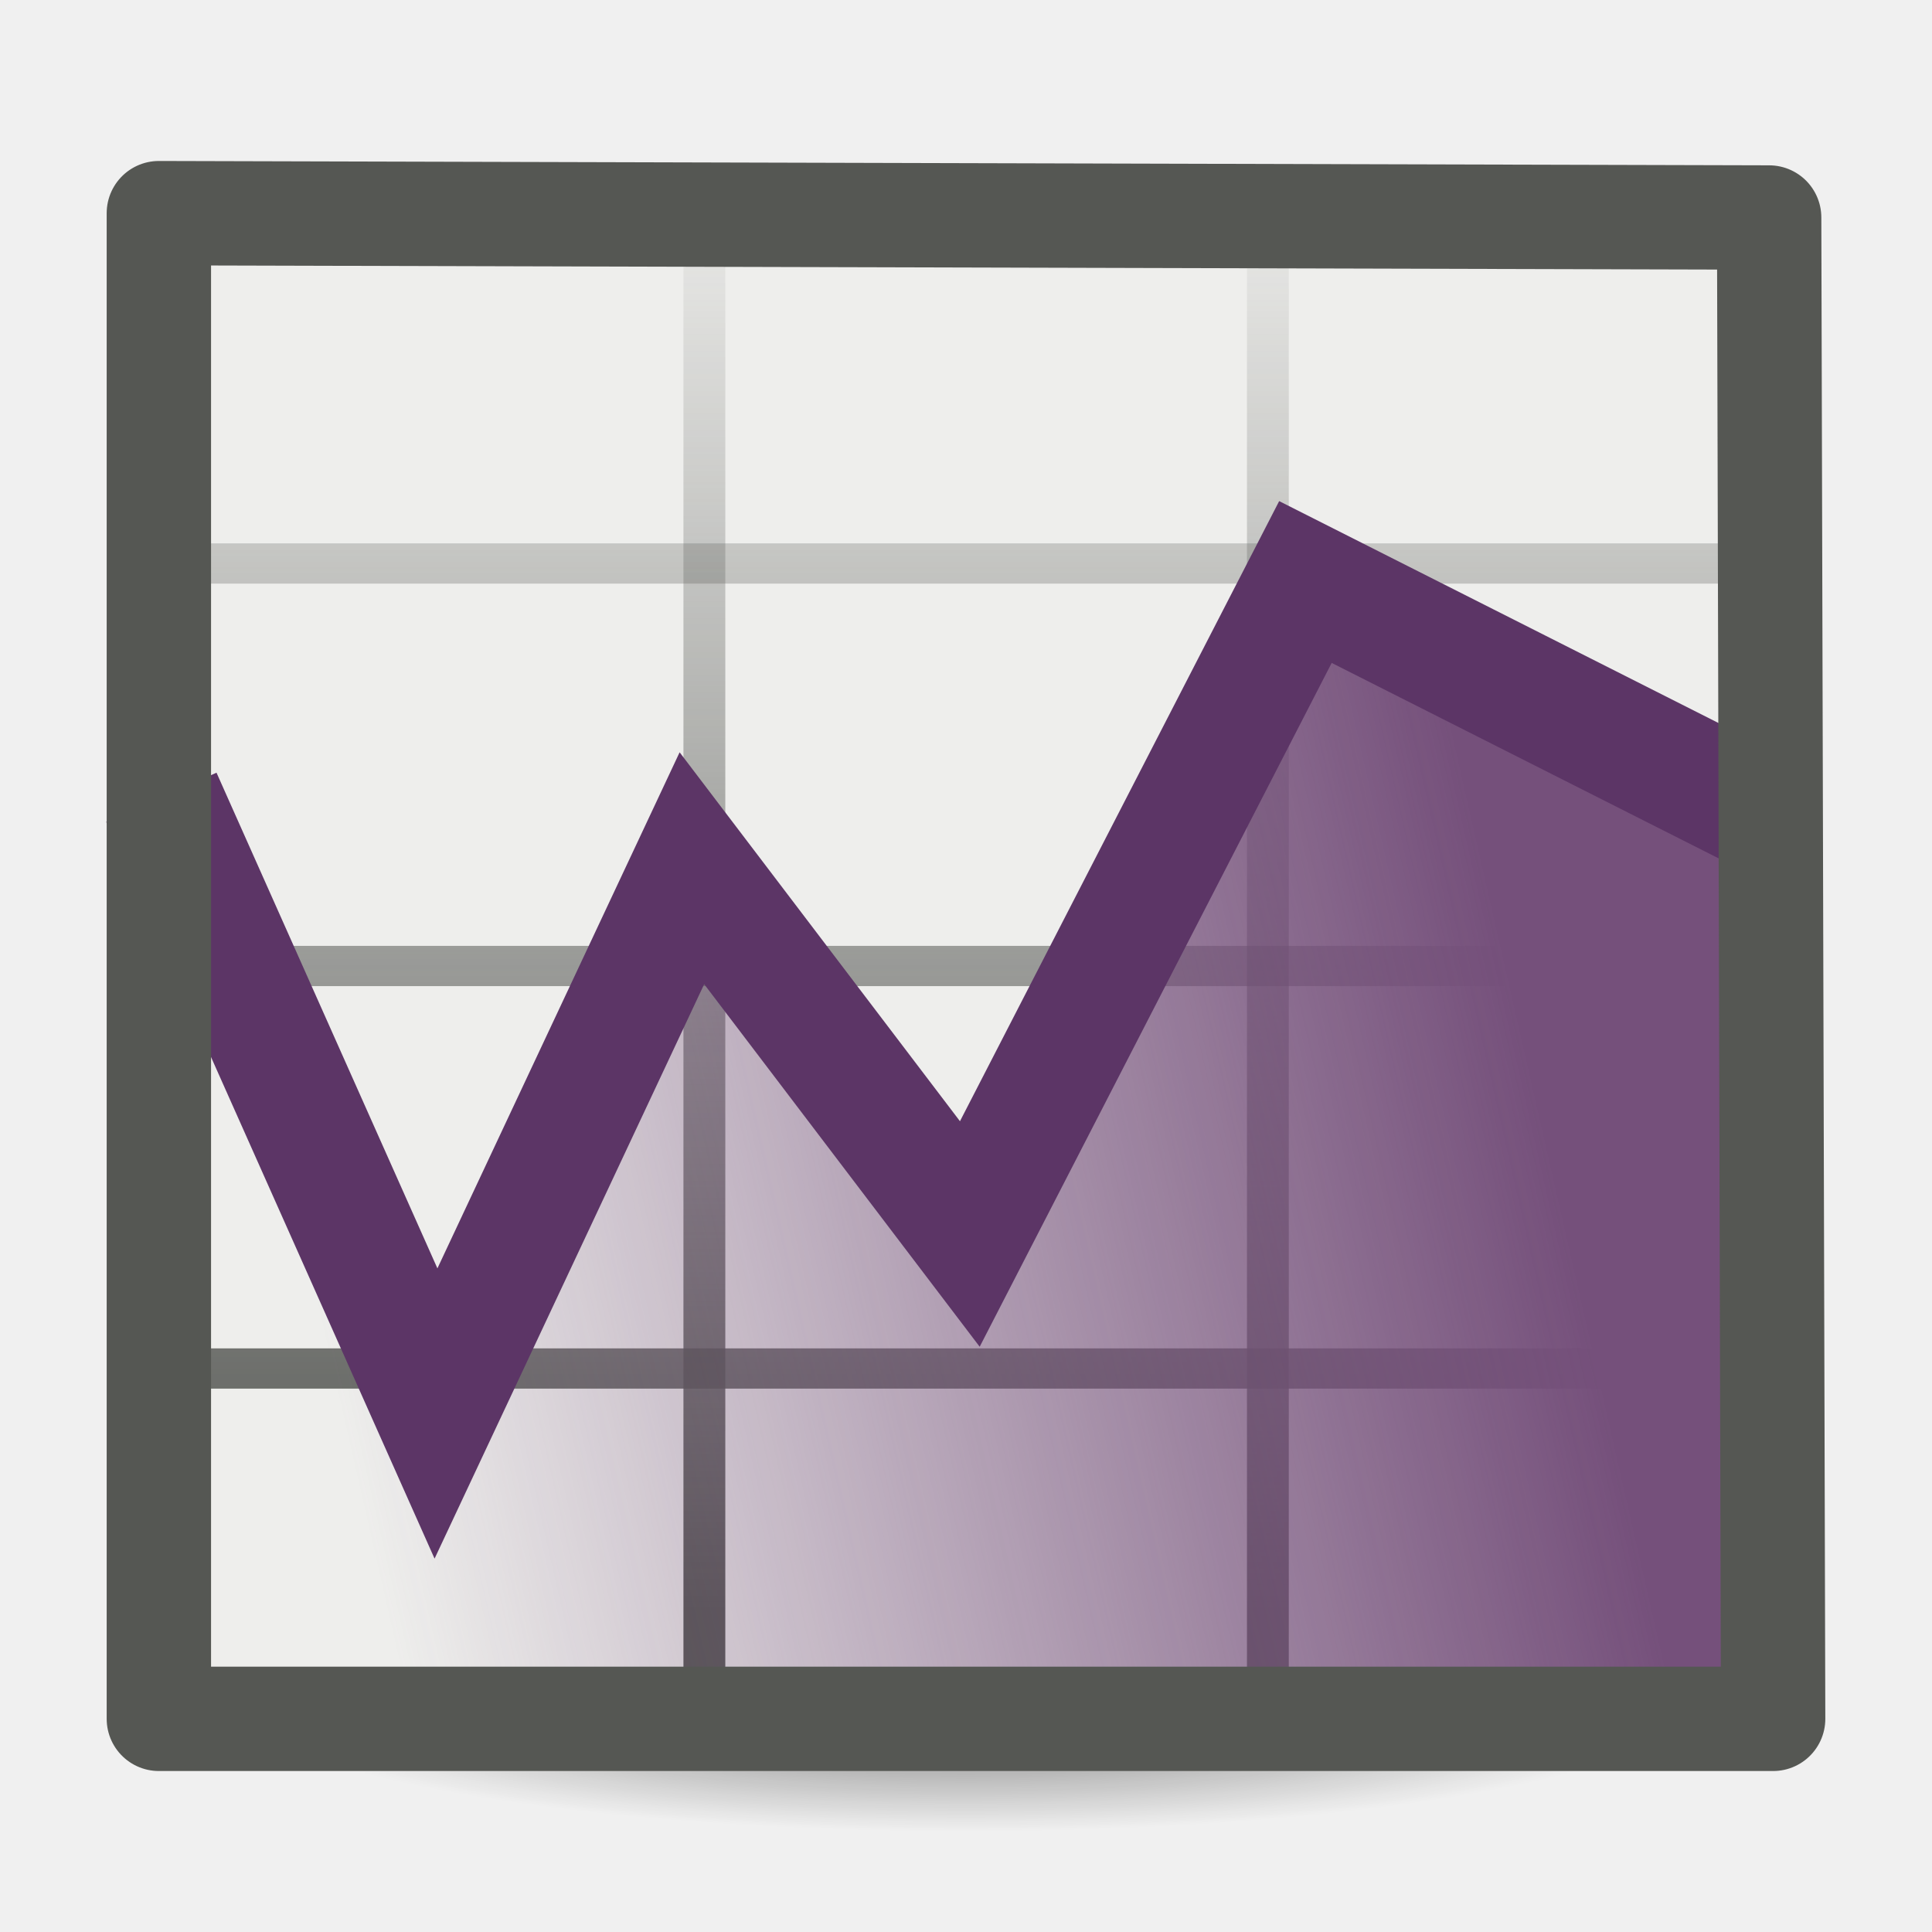
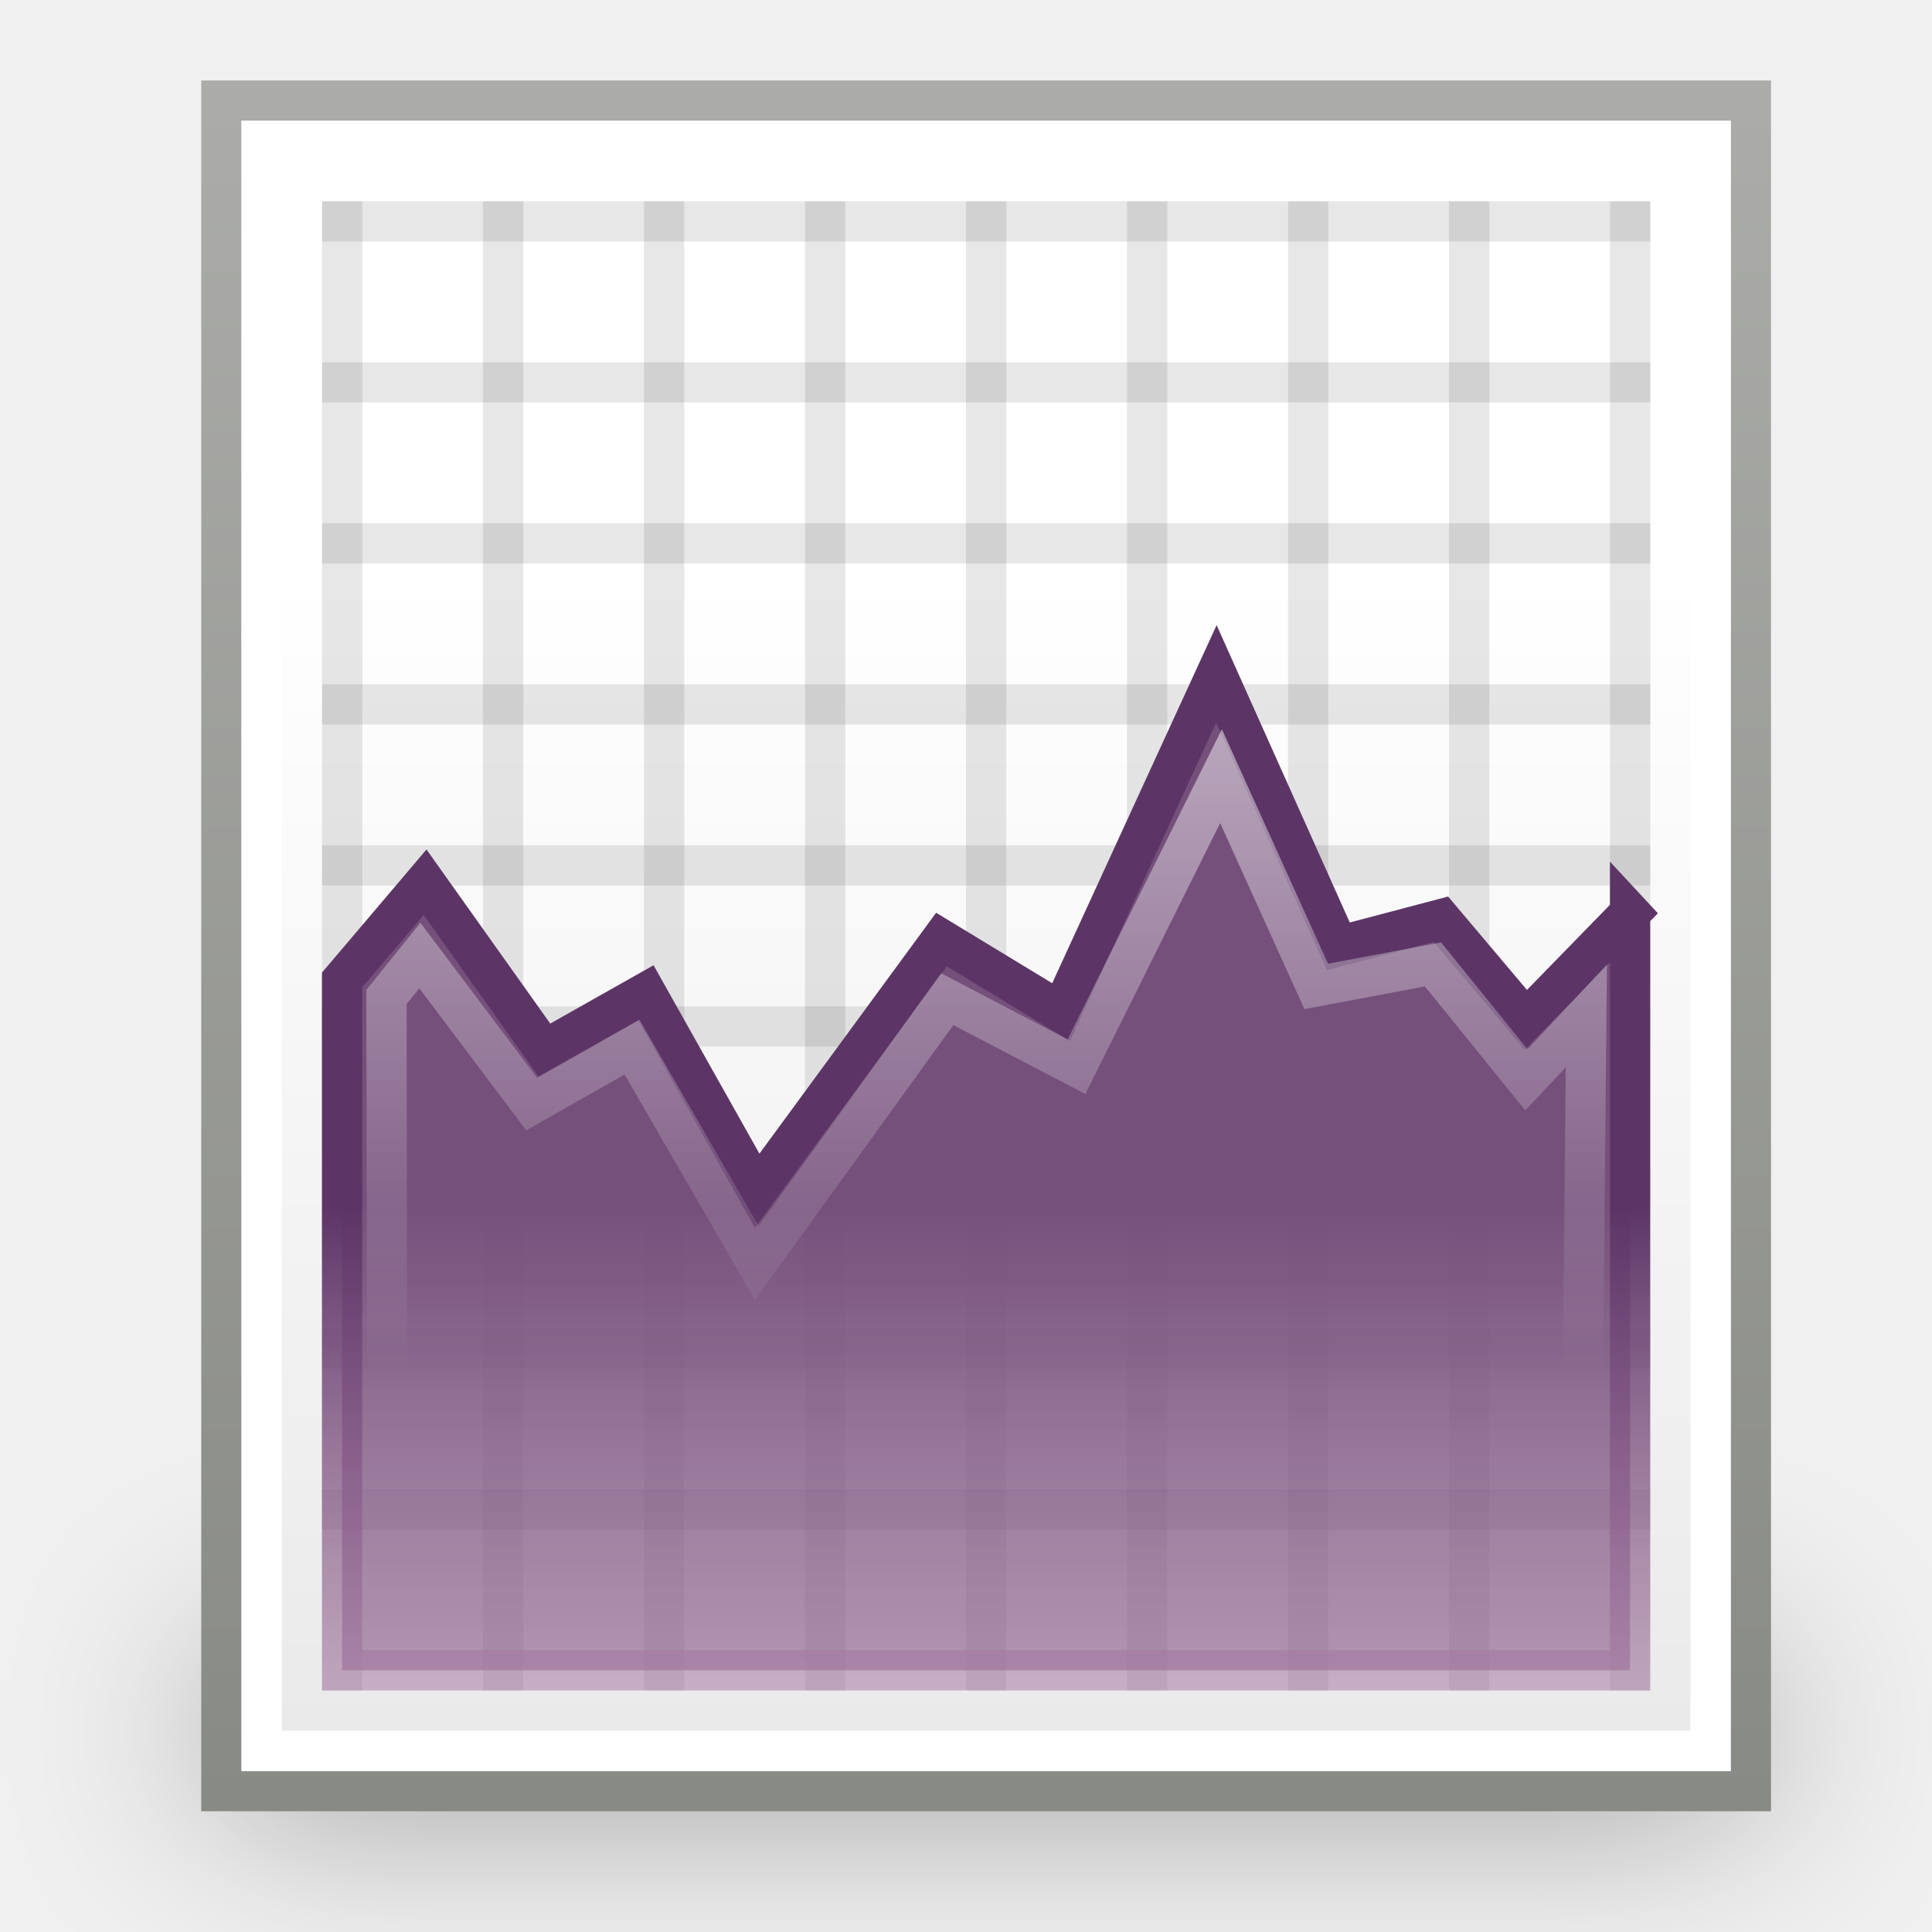
<svg xmlns="http://www.w3.org/2000/svg" xmlns:xlink="http://www.w3.org/1999/xlink" width="48" height="48" id="svg2" version="1.0">
  <defs id="defs4">
-     <linearGradient id="linearGradient4542">
-       <stop style="stop-color:#000000;stop-opacity:1;" offset="0" id="stop4544" />
-       <stop style="stop-color:#000000;stop-opacity:0;" offset="1" id="stop4546" />
+     <filter x="-0.124" width="1.249" y="-1.207" height="3.415" id="filter8688">
+       <feGaussianBlur stdDeviation="2.364" id="feGaussianBlur8690" />
+     </filter>
+     <linearGradient xlink:href="#linearGradient4110" id="linearGradient2240" gradientUnits="userSpaceOnUse" gradientTransform="matrix(2.235294,0,0,2.210526,-8.8235765e-2,-0.8157929)" x1="2.405" y1="20.626" x2="2.405" y2="0.983" />
+     <linearGradient xlink:href="#linearGradient4102" id="linearGradient2238" gradientUnits="userSpaceOnUse" gradientTransform="matrix(2.235294,0,0,2.210526,-8.8235765e-2,-0.8157929)" x1="10.445" y1="21" x2="10.445" y2="6.802" />
+     <linearGradient id="linearGradient13018">
+       <stop style="stop-color:#ffffff;stop-opacity:1;" offset="0" id="stop13020" />
+       <stop style="stop-color:#ffffff;stop-opacity:0;" offset="1" id="stop13022" />
    </linearGradient>
-     <radialGradient xlink:href="#linearGradient4542" id="radialGradient4548" cx="24.307" cy="42.078" fx="24.307" fy="42.078" r="15.822" gradientTransform="matrix(1,0,0,0.284916,0,30.08928)" gradientUnits="userSpaceOnUse" />
-     <linearGradient id="linearGradient4404">
-       <stop style="stop-color:#555753;stop-opacity:1;" offset="0" id="stop4406" />
-       <stop style="stop-color:#555753;stop-opacity:0;" offset="1" id="stop4408" />
+     <linearGradient id="linearGradient13008">
+       <stop style="stop-color:#5c3566;stop-opacity:1" offset="0" id="stop13010" />
+       <stop style="stop-color:#ad7fa8;stop-opacity:0.533" offset="1" id="stop13012" />
    </linearGradient>
-     <linearGradient id="linearGradient13447">
-       <stop style="stop-color:#75507b;stop-opacity:1;" offset="0" id="stop13449" />
-       <stop style="stop-color:#75507b;stop-opacity:0;" offset="1" id="stop13451" />
+     <linearGradient id="linearGradient12996">
+       <stop id="stop12998" offset="0" style="stop-color:#75507b;stop-opacity:1" />
+       <stop id="stop13000" offset="1" style="stop-color:#ad7fa8;stop-opacity:0.351" />
    </linearGradient>
-     <linearGradient id="linearGradient12331">
-       <stop style="stop-color:#cc0000;stop-opacity:1;" offset="0" id="stop12333" />
-       <stop style="stop-color:#cc0000;stop-opacity:0;" offset="1" id="stop12335" />
+     <linearGradient id="linearGradient3163">
+       <stop style="stop-color:#ffffff;stop-opacity:1;" offset="0" id="stop3165" />
+       <stop style="stop-color:#ffffff;stop-opacity:0;" offset="1" id="stop3167" />
    </linearGradient>
-     <linearGradient id="linearGradient15662">
-       <stop id="stop15664" offset="0" style="stop-color:#ffffff;stop-opacity:1;" />
-       <stop id="stop15666" offset="1" style="stop-color:#f8f8f8;stop-opacity:1;" />
+     <linearGradient xlink:href="#linearGradient3163" id="linearGradient3169" x1="10.319" y1="4.166" x2="11.337" y2="15.865" gradientUnits="userSpaceOnUse" gradientTransform="translate(0.4814725,25.83872)" />
+     <linearGradient id="linearGradient12044">
+       <stop style="stop-color:#ffffff;stop-opacity:1;" offset="0" id="stop12046" />
+       <stop style="stop-color:#ffffff;stop-opacity:0;" offset="1" id="stop12048" />
    </linearGradient>
-     <linearGradient xlink:href="#linearGradient13447" id="linearGradient13453" x1="38.219" y1="30.108" x2="8.266" y2="36.927" gradientUnits="userSpaceOnUse" />
-     <linearGradient xlink:href="#linearGradient13447" id="linearGradient4328" gradientUnits="userSpaceOnUse" x1="38.219" y1="30.108" x2="8.266" y2="36.927" gradientTransform="translate(0.609152,-2.95805e-2)" />
-     <linearGradient xlink:href="#linearGradient4404" id="linearGradient4410" x1="24" y1="40" x2="24" y2="4" gradientUnits="userSpaceOnUse" />
-     <radialGradient xlink:href="#linearGradient4542" id="radialGradient4422" gradientUnits="userSpaceOnUse" gradientTransform="matrix(1,0,0,0.284916,0,30.08928)" cx="24.307" cy="42.078" fx="24.307" fy="42.078" r="15.822" />
+     <linearGradient xlink:href="#linearGradient12044" id="linearGradient12050" x1="16.087" y1="9.143" x2="11.01" y2="16.837" gradientUnits="userSpaceOnUse" gradientTransform="matrix(1.531858,0,0,1.52996,-0.892699,-1.423145)" />
+     <linearGradient id="linearGradient8318">
+       <stop id="stop8320" offset="0" style="stop-color:#ef2929;stop-opacity:1" />
+       <stop id="stop8322" offset="1" style="stop-color:#ef2929;stop-opacity:0.349" />
+     </linearGradient>
+     <linearGradient id="linearGradient7343">
+       <stop id="stop7345" offset="0" style="stop-color:#b30000;stop-opacity:1" />
+       <stop id="stop7347" offset="1" style="stop-color:#ce0700;stop-opacity:0.533" />
+     </linearGradient>
+     <linearGradient id="linearGradient7049">
+       <stop style="stop-color:#73d216;stop-opacity:1;" offset="0" id="stop7051" />
+       <stop style="stop-color:#9ded4f;stop-opacity:0.596;" offset="1" id="stop7053" />
+     </linearGradient>
+     <linearGradient id="linearGradient4110">
+       <stop style="stop-color:#888a85;stop-opacity:1;" offset="0" id="stop4112" />
+       <stop style="stop-color:#acadaa;stop-opacity:1" offset="1" id="stop4114" />
+     </linearGradient>
+     <linearGradient id="linearGradient4102">
+       <stop style="stop-color:#e8e8e8;stop-opacity:1;" offset="0" id="stop4104" />
+       <stop style="stop-color:#ffffff;stop-opacity:1;" offset="1" id="stop4106" />
+     </linearGradient>
+     <linearGradient xlink:href="#linearGradient4102" id="linearGradient4108" x1="10.445" y1="21" x2="10.445" y2="6.802" gradientUnits="userSpaceOnUse" gradientTransform="matrix(1.470588,0,0,1.421053,-40.17647,0.368421)" />
+     <linearGradient xlink:href="#linearGradient4110" id="linearGradient4116" x1="2.405" y1="20.626" x2="2.405" y2="0.983" gradientUnits="userSpaceOnUse" gradientTransform="matrix(1.470588,0,0,1.421053,-40.17647,0.368421)" />
+     <linearGradient xlink:href="#linearGradient12996" id="linearGradient7055" x1="-17.104" y1="2.69" x2="-17.104" y2="9.287" gradientUnits="userSpaceOnUse" gradientTransform="matrix(2.136095,0,0,2.085032,3.563866,13.68412)" />
+     <linearGradient xlink:href="#linearGradient8318" id="linearGradient5401" gradientUnits="userSpaceOnUse" gradientTransform="matrix(2.136095,0,0,2.084445,-0.189351,57.88238)" x1="7.032" y1="-17.939" x2="7.032" y2="-14.811" />
+     <linearGradient xlink:href="#linearGradient7343" id="linearGradient5403" gradientUnits="userSpaceOnUse" gradientTransform="matrix(2.136095,0,0,2.084445,-0.189351,57.88238)" x1="4.096" y1="-20.294" x2="4.096" y2="-14.781" />
+     <linearGradient xlink:href="#linearGradient13008" id="linearGradient13014" x1="25.342" y1="19.293" x2="25.342" y2="26.912" gradientUnits="userSpaceOnUse" gradientTransform="translate(-40,0)" />
+     <linearGradient xlink:href="#linearGradient13018" id="linearGradient13024" x1="16.065" y1="8.914" x2="16.065" y2="22.355" gradientUnits="userSpaceOnUse" gradientTransform="translate(-40,0)" />
+     <linearGradient xlink:href="#linearGradient12996" id="linearGradient2617" gradientUnits="userSpaceOnUse" gradientTransform="matrix(3.597634,0,0,3.368075,70.92336,20.94043)" x1="-17.104" y1="2.69" x2="-17.104" y2="9.287" />
+     <linearGradient xlink:href="#linearGradient13008" id="linearGradient2619" gradientUnits="userSpaceOnUse" gradientTransform="matrix(1.684211,0,0,1.615359,-2.447372,-1.164342)" x1="25.342" y1="19.293" x2="25.342" y2="26.912" />
+     <linearGradient xlink:href="#linearGradient13018" id="linearGradient2621" gradientUnits="userSpaceOnUse" gradientTransform="matrix(1.684211,0,0,1.633462,-2.447372,-2.394087)" x1="16.004" y1="2.443" x2="16.004" y2="22.299" />
  </defs>
-   <g id="layer2" style="display:inline;opacity:1">
-     <path style="opacity:0.567;fill:url(#radialGradient4422);fill-opacity:1;fill-rule:evenodd;stroke:none;stroke-width:2;stroke-linecap:round;stroke-linejoin:round;marker:none;marker-start:none;marker-mid:none;marker-end:none;stroke-miterlimit:4;stroke-dasharray:none;stroke-dashoffset:0;stroke-opacity:1;visibility:visible;display:inline;overflow:visible" id="path3667" d="M 40.128,42.078 A 15.822,4.508 0 1 1 8.485,42.078 A 15.822,4.508 0 1 1 40.128,42.078 z" transform="matrix(1.169294,0,0,0.776431,-4.42179,9.329352)" />
-     <rect style="opacity:1;fill:#eeeeec;fill-opacity:1;fill-rule:nonzero;stroke:#000000;stroke-width:0.975;stroke-linecap:butt;stroke-linejoin:miter;marker:none;marker-start:none;marker-mid:none;marker-end:none;stroke-miterlimit:1;stroke-dasharray:none;stroke-dashoffset:0;stroke-opacity:1;visibility:visible;display:inline;overflow:visible;enable-background:accumulate" id="rect4414" width="40.025" height="38.025" x="3.988" y="4.988" rx="1.15" ry="1.092" />
-     <g id="g4389" style="stroke:url(#linearGradient4410)">
-       <path id="path9976" d="M 4,34 L 44,34" style="fill-rule:evenodd;stroke-width:1;stroke-linecap:butt;stroke-linejoin:miter;stroke-miterlimit:4;stroke-dasharray:none;stroke-dashoffset:0;stroke-opacity:1;display:inline;stroke:url(#linearGradient4410)" />
-       <path id="path9978" d="M 31.5,6.039 L 31.5,42.961" style="fill-rule:evenodd;stroke-width:1.039;stroke-linecap:butt;stroke-linejoin:miter;stroke-miterlimit:4;stroke-dasharray:none;stroke-dashoffset:0;stroke-opacity:1;display:inline;stroke:url(#linearGradient4410)" />
-       <path id="path10951" d="M 17.5,5.972 L 17.5,42.958" style="fill-rule:evenodd;stroke-width:1.04;stroke-linecap:butt;stroke-linejoin:miter;stroke-miterlimit:4;stroke-dasharray:none;stroke-dashoffset:0;stroke-opacity:1;display:inline;stroke:url(#linearGradient4410)" />
-       <path id="path10953" d="M 4,24 L 44,24" style="fill-rule:evenodd;stroke-width:1;stroke-linecap:butt;stroke-linejoin:miter;stroke-miterlimit:4;stroke-dasharray:none;stroke-dashoffset:0;stroke-opacity:1;display:inline;stroke:url(#linearGradient4410)" />
-       <path id="path10955" d="M 4,14 L 44,14" style="fill-rule:evenodd;stroke-width:1;stroke-linecap:butt;stroke-linejoin:miter;stroke-miterlimit:4;stroke-dasharray:none;stroke-dashoffset:0;stroke-opacity:1;display:inline;stroke:url(#linearGradient4410)" />
+   <g id="layer1">
+     <rect ry="1.917" rx="1.908" y="40.584" x="5.49" height="3.916" width="38" id="rect5488" style="opacity:0.361;fill:#000000;fill-opacity:1;stroke:none;stroke-width:1;stroke-miterlimit:4;stroke-dasharray:none;stroke-opacity:1;filter:url(#filter8688)" transform="matrix(1.026316,0,0,1.021523,-0.6235828,-0.457769)" />
+     <rect style="opacity:1;fill:url(#linearGradient2238);fill-opacity:1;stroke:url(#linearGradient2240);stroke-width:1;stroke-miterlimit:4;stroke-dasharray:none;stroke-opacity:1" id="rect2388" width="38" height="42" x="5.5" y="2.5" rx="0" ry="0" />
+     <rect ry="0" rx="0" y="3.5" x="6.5" height="40" width="36" id="rect2242" style="opacity:1;fill:none;fill-opacity:1;stroke:#ffffff;stroke-width:1;stroke-miterlimit:4;stroke-dasharray:none;stroke-opacity:1" />
+     <g id="g2363" transform="translate(1.0439235e-2,-3.8e-6)">
+       <rect transform="matrix(0,-1,1,0,0,0)" y="7.99" x="-42" height="1" width="37" id="rect5436" style="opacity:1;fill:#000000;fill-opacity:0.096;stroke:none;stroke-width:1;stroke-miterlimit:4;stroke-dasharray:none;stroke-opacity:1" />
+       <rect style="opacity:1;fill:#000000;fill-opacity:0.096;stroke:none;stroke-width:1;stroke-miterlimit:4;stroke-dasharray:none;stroke-opacity:1" id="rect5438" width="37" height="1" x="-42" y="11.99" transform="matrix(0,-1,1,0,0,0)" />
+       <rect transform="matrix(0,-1,1,0,0,0)" y="15.99" x="-42" height="1" width="37" id="rect5440" style="opacity:1;fill:#000000;fill-opacity:0.096;stroke:none;stroke-width:1;stroke-miterlimit:4;stroke-dasharray:none;stroke-opacity:1" />
+       <rect style="opacity:1;fill:#000000;fill-opacity:0.096;stroke:none;stroke-width:1;stroke-miterlimit:4;stroke-dasharray:none;stroke-opacity:1" id="rect5442" width="37" height="1" x="-42" y="19.99" transform="matrix(0,-1,1,0,0,0)" />
+       <rect transform="matrix(0,-1,1,0,0,0)" y="23.99" x="-42" height="1" width="37" id="rect5444" style="opacity:1;fill:#000000;fill-opacity:0.096;stroke:none;stroke-width:1;stroke-miterlimit:4;stroke-dasharray:none;stroke-opacity:1" />
+       <rect style="opacity:1;fill:#000000;fill-opacity:0.096;stroke:none;stroke-width:1;stroke-miterlimit:4;stroke-dasharray:none;stroke-opacity:1" id="rect5446" width="37" height="1" x="-42" y="27.99" transform="matrix(0,-1,1,0,0,0)" />
+       <rect transform="matrix(0,-1,1,0,0,0)" y="31.99" x="-42" height="1" width="37" id="rect5448" style="opacity:1;fill:#000000;fill-opacity:0.096;stroke:none;stroke-width:1;stroke-miterlimit:4;stroke-dasharray:none;stroke-opacity:1" />
+       <rect style="opacity:1;fill:#000000;fill-opacity:0.096;stroke:none;stroke-width:1;stroke-miterlimit:4;stroke-dasharray:none;stroke-opacity:1" id="rect5450" width="37" height="1" x="-42" y="35.99" transform="matrix(0,-1,1,0,0,0)" />
+       <rect transform="matrix(0,-1,1,0,0,0)" y="39.99" x="-42" height="1" width="37" id="rect5452" style="opacity:1;fill:#000000;fill-opacity:0.096;stroke:none;stroke-width:1;stroke-miterlimit:4;stroke-dasharray:none;stroke-opacity:1" />
+       <rect style="opacity:1;fill:#000000;fill-opacity:0.096;stroke:none;stroke-width:1;stroke-miterlimit:4;stroke-dasharray:none;stroke-opacity:1" id="rect5456" width="33" height="1" x="7.99" y="5" />
+       <rect y="9" x="7.99" height="1" width="33" id="rect5458" style="opacity:1;fill:#000000;fill-opacity:0.096;stroke:none;stroke-width:1;stroke-miterlimit:4;stroke-dasharray:none;stroke-opacity:1" />
+       <rect style="opacity:1;fill:#000000;fill-opacity:0.096;stroke:none;stroke-width:1;stroke-miterlimit:4;stroke-dasharray:none;stroke-opacity:1" id="rect5460" width="33" height="1" x="7.99" y="13" />
+       <rect y="17" x="7.99" height="1" width="33" id="rect5462" style="opacity:1;fill:#000000;fill-opacity:0.096;stroke:none;stroke-width:1;stroke-miterlimit:4;stroke-dasharray:none;stroke-opacity:1" />
+       <rect style="opacity:1;fill:#000000;fill-opacity:0.096;stroke:none;stroke-width:1;stroke-miterlimit:4;stroke-dasharray:none;stroke-opacity:1" id="rect5464" width="33" height="1" x="7.99" y="21" />
+       <rect y="25" x="7.99" height="1" width="33" id="rect5466" style="opacity:1;fill:#000000;fill-opacity:0.096;stroke:none;stroke-width:1;stroke-miterlimit:4;stroke-dasharray:none;stroke-opacity:1" />
+       <rect style="opacity:1;fill:#000000;fill-opacity:0.096;stroke:none;stroke-width:1;stroke-miterlimit:4;stroke-dasharray:none;stroke-opacity:1" id="rect5468" width="33" height="1" x="7.99" y="29" />
+       <rect y="33" x="7.99" height="1" width="33" id="rect5470" style="opacity:1;fill:#000000;fill-opacity:0.096;stroke:none;stroke-width:1;stroke-miterlimit:4;stroke-dasharray:none;stroke-opacity:1" />
+       <rect style="opacity:1;fill:#000000;fill-opacity:0.096;stroke:none;stroke-width:1;stroke-miterlimit:4;stroke-dasharray:none;stroke-opacity:1" id="rect5472" width="33" height="1" x="7.99" y="37" />
    </g>
-   </g>
-   <g id="layer3" style="display:inline">
-     <path style="fill:url(#linearGradient4328);fill-opacity:1;fill-rule:evenodd;stroke:none;stroke-width:1px;stroke-linecap:butt;stroke-linejoin:miter;stroke-opacity:1;display:inline" d="M 4.988,21.49 L 11.493,34.406 L 17.577,21.869 L 24.799,30.324 L 32.773,15.01 L 44.61,19.041 L 44.609,42.834 L 4.483,42.834 L 4.988,21.49 z" id="path12268" />
-     <path style="fill:none;fill-rule:evenodd;stroke:#5c3566;stroke-width:3;stroke-linecap:butt;stroke-linejoin:miter;stroke-miterlimit:4;stroke-dasharray:none;stroke-opacity:1;display:inline" d="M 43.504,20.052 L 32.433,14.46 L 24.095,30.658 L 17.19,21.571 L 10.832,35.118 L 4.009,19.808" id="path10957" />
-   </g>
-   <g id="layer1" style="display:inline;opacity:1">
-     <path style="fill:none;fill-rule:evenodd;stroke:#555753;stroke-width:2.593;stroke-linecap:butt;stroke-linejoin:round;stroke-miterlimit:4;stroke-dasharray:none;stroke-opacity:1" d="M 3.947,5.296 L 3.947,42.704 L 44.053,42.704 L 43.954,5.404 L 3.947,5.296 z" id="path5099" />
+     <path id="path2613" d="m 40.5,22.682 -2.59,2.656 -2.11,-2.5 -2.548,0.673 -3.031,-6.769 -3.859,8.405 -2.972,-1.805 -4.578,6.242 -2.765,-4.921 -2.523,1.424 -2.963,-4.168 -2.062,2.429 0,17.151 32,0 0,-18.818 z" style="fill:url(#linearGradient2617);fill-opacity:1;fill-rule:evenodd;stroke:url(#linearGradient2619);stroke-width:1;stroke-linecap:butt;stroke-linejoin:miter;stroke-opacity:1;stroke-miterlimit:4;stroke-dasharray:none" />
+     <path id="path2615" d="m 39.283,38.946 0.129,-13.706 -1.489,1.588 -2.32,-2.867 -2.902,0.546 -2.365,-5.224 -3.591,7.219 -3.211,-1.677 -4.732,6.552 -3.099,-5.36 -2.494,1.414 -2.778,-3.691 -0.828,1.029 0.018,13.6" style="fill:none;fill-rule:evenodd;stroke:url(#linearGradient2621);stroke-width:1px;stroke-linecap:butt;stroke-linejoin:miter;stroke-opacity:1" />
  </g>
</svg>
